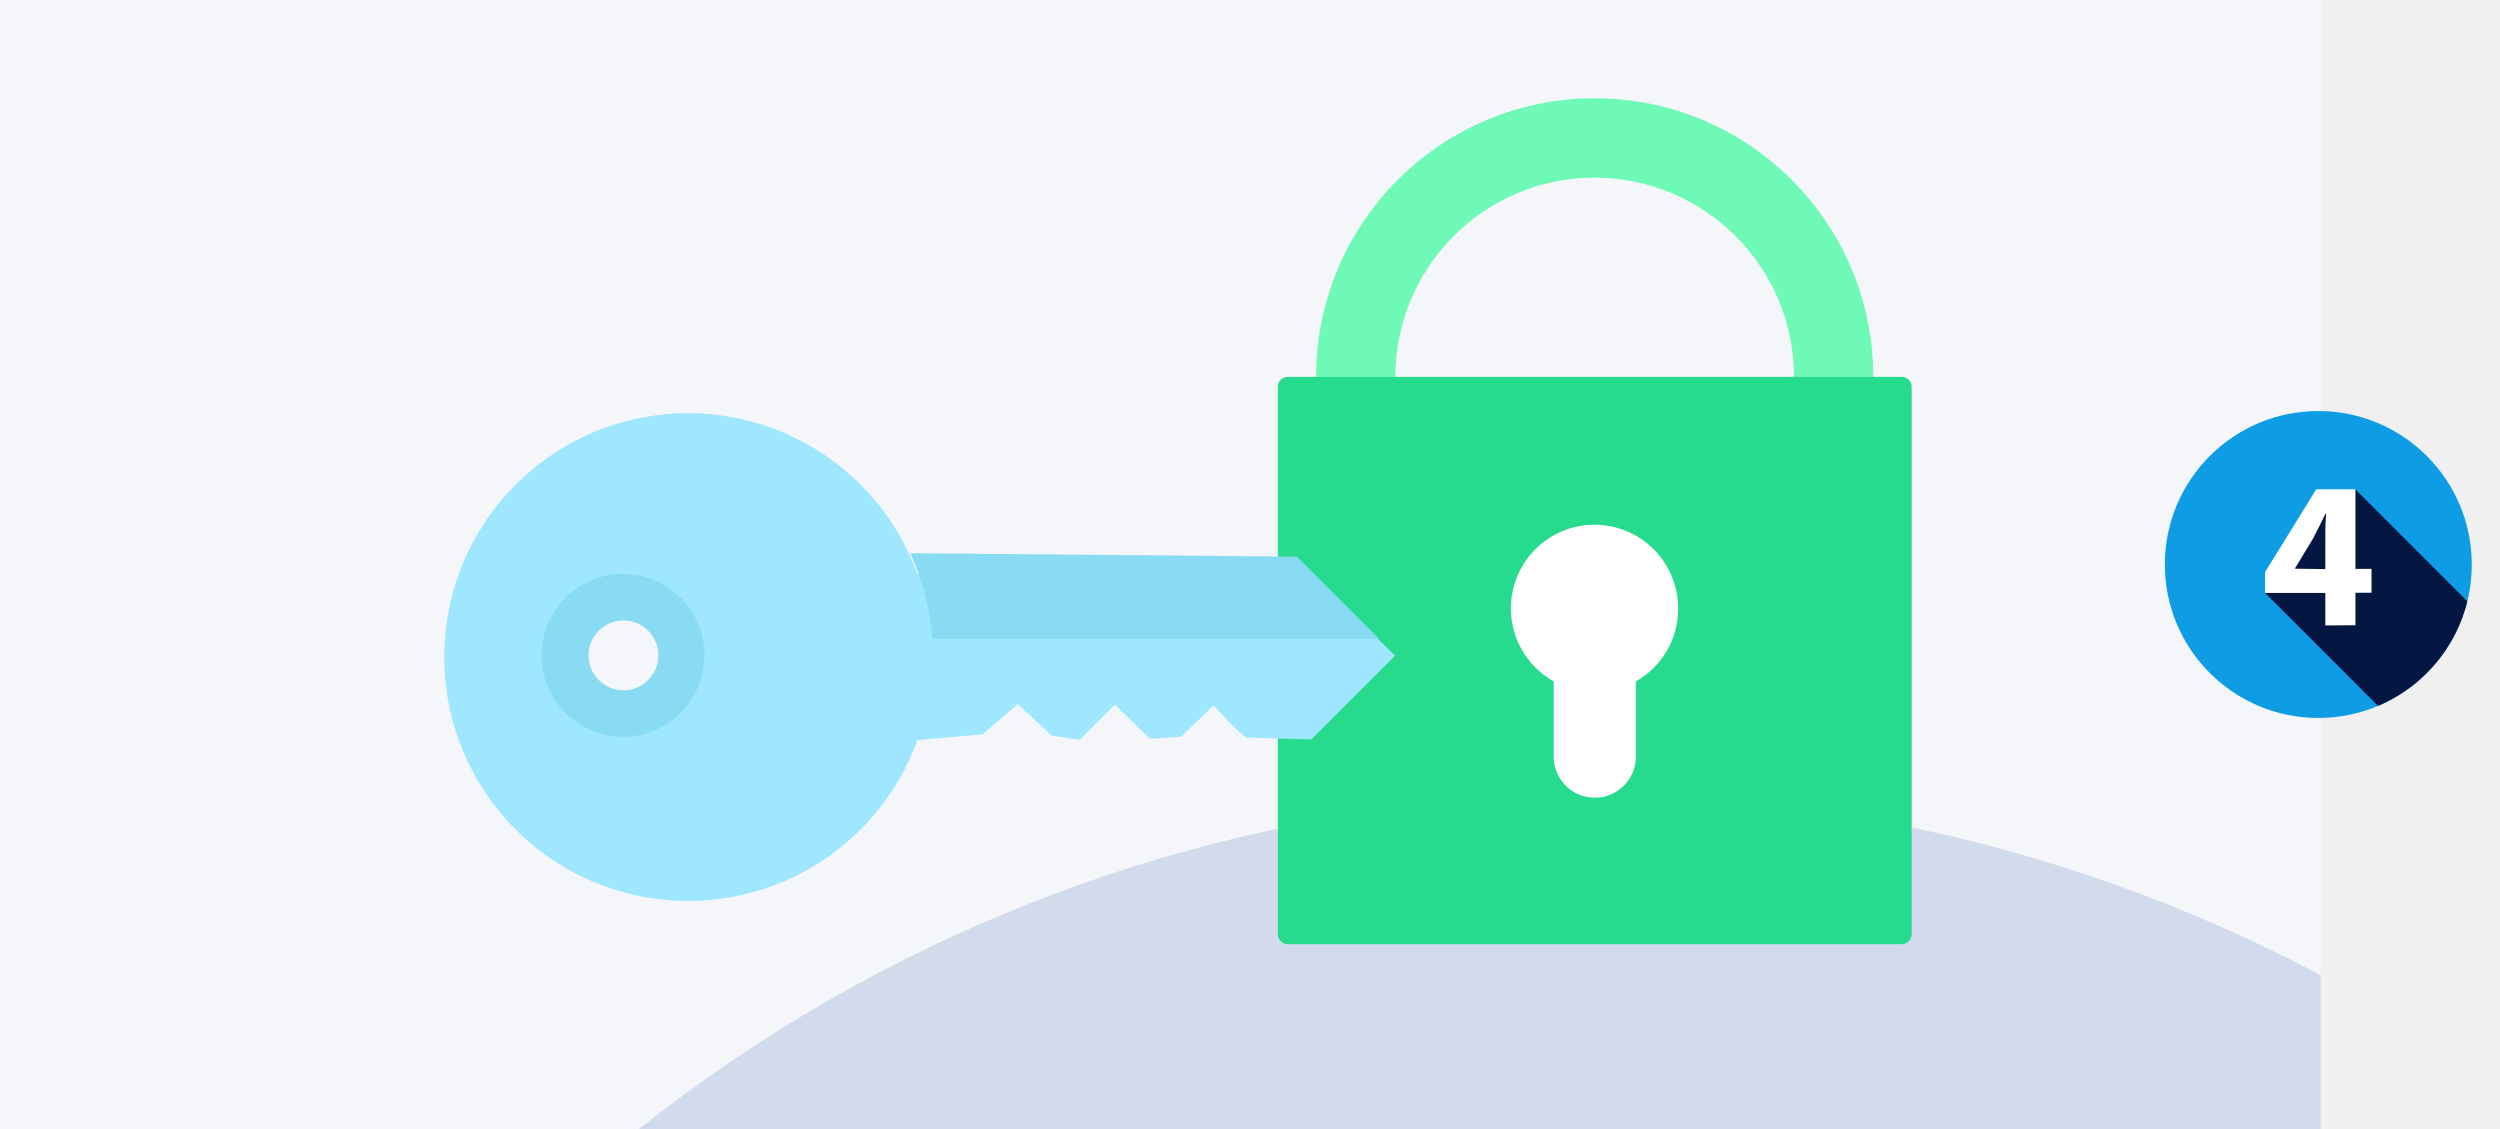
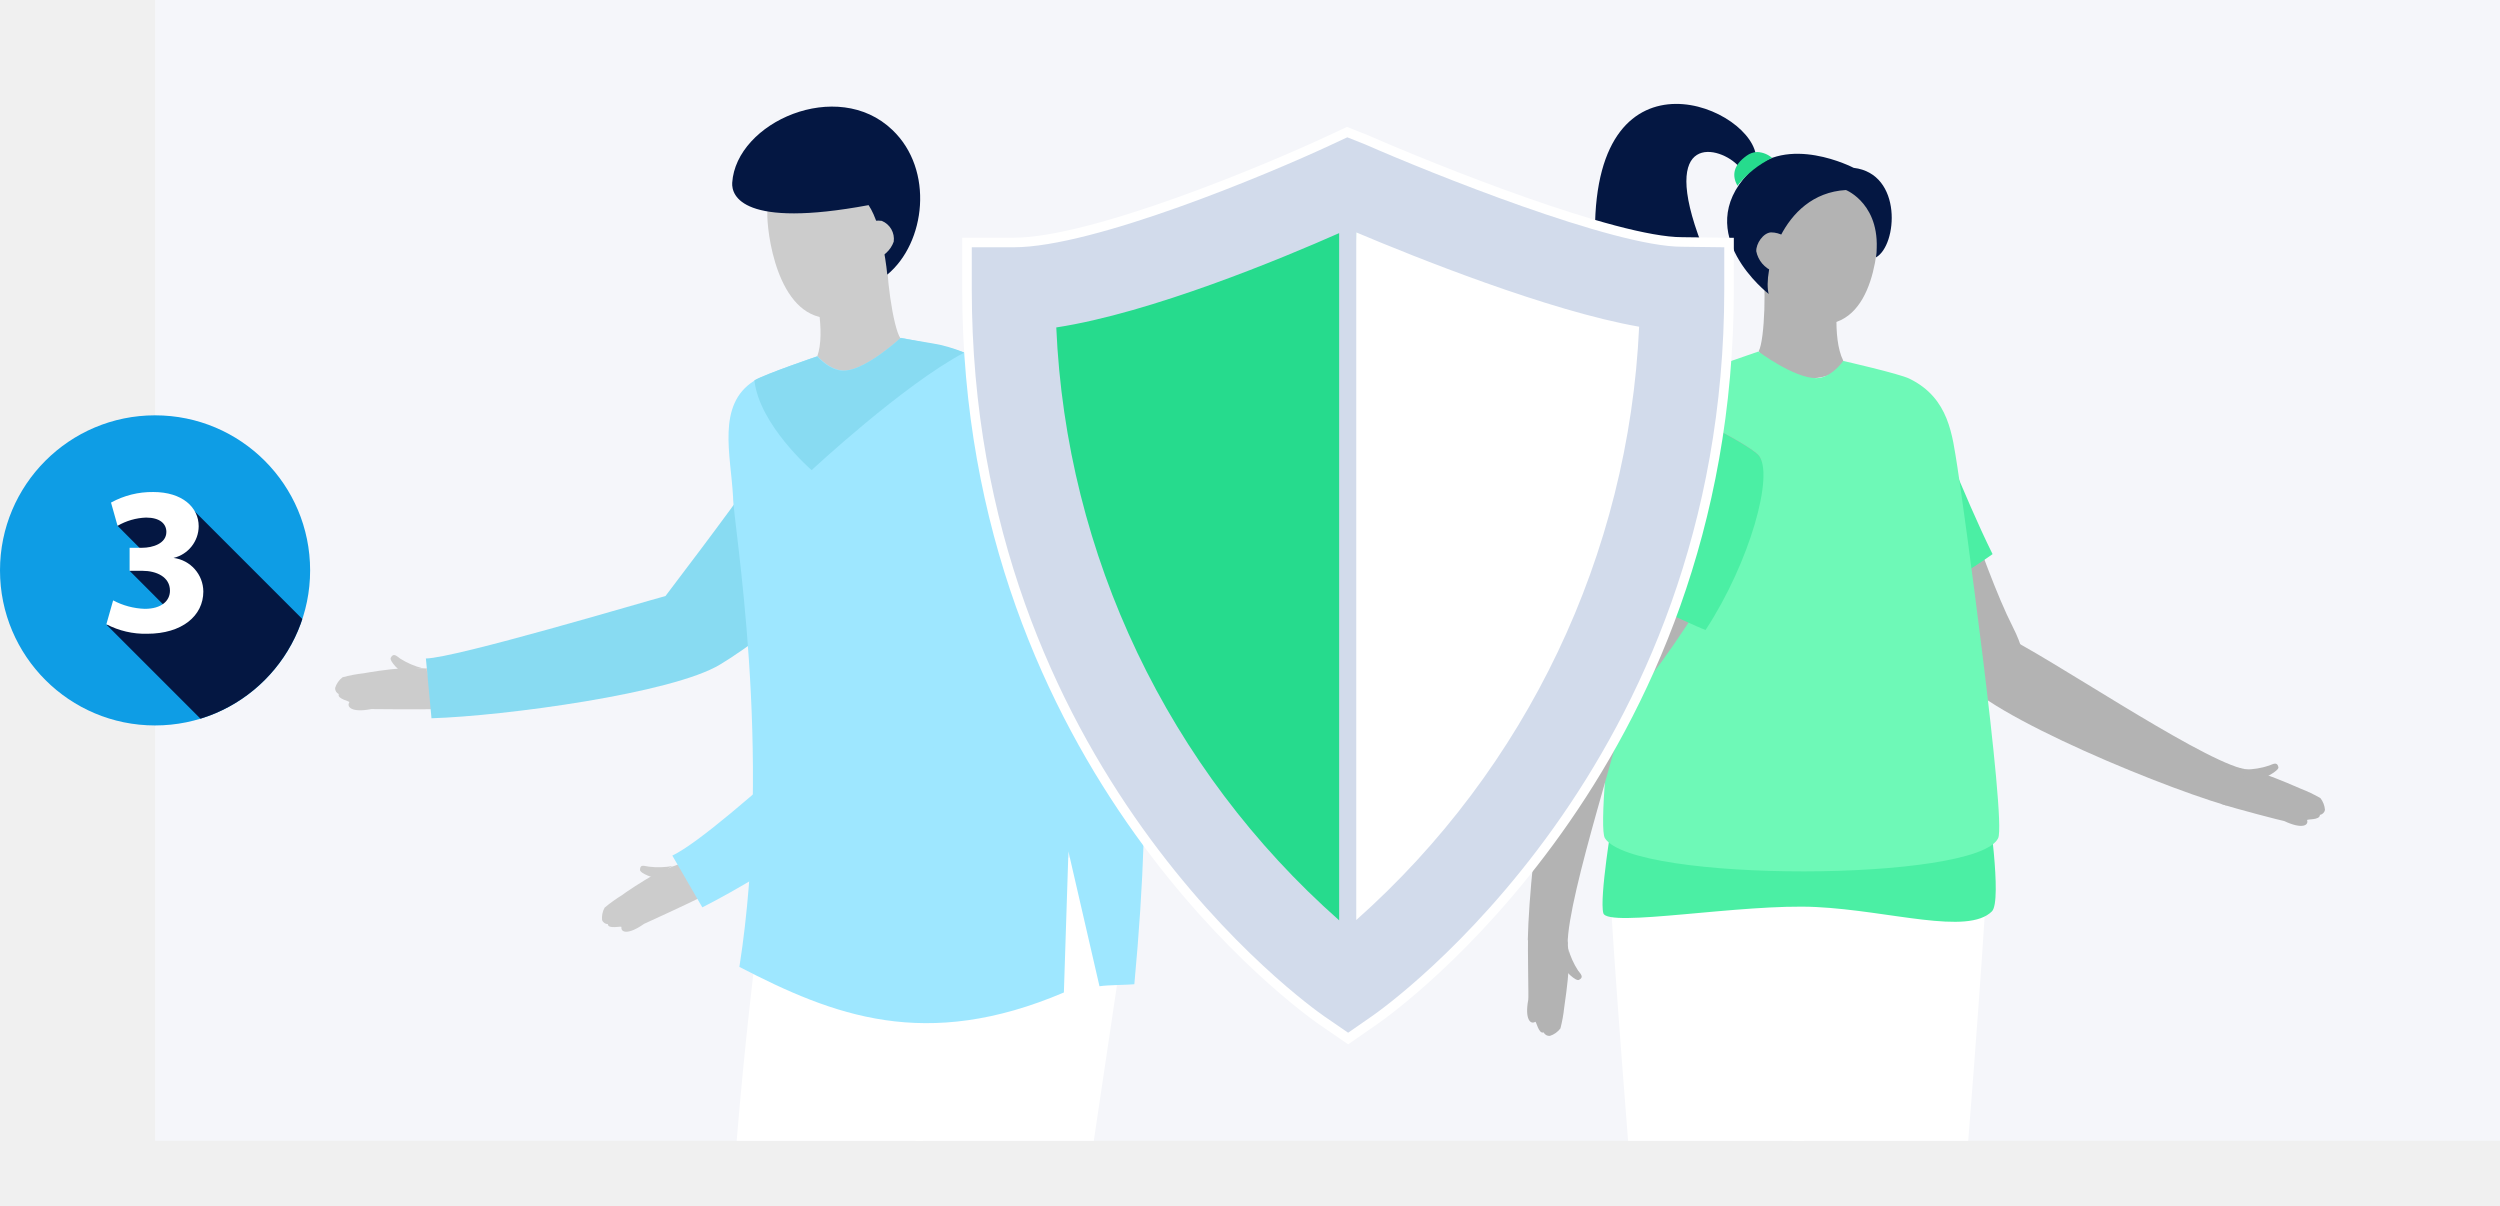
- <svg xmlns="http://www.w3.org/2000/svg" viewBox="0 0 239.15 108">
+ <svg xmlns="http://www.w3.org/2000/svg" viewBox="0 0 236.68 114.11">
  <defs>
-     <style>.cls-1{fill:none;}.cls-2{fill:#f5f6fa;}.cls-3{fill:#0e9de5;}.cls-4{clip-path:url(#clip-path);}.cls-5{fill:#041742;}.cls-6{fill:#fff;}.cls-7{clip-path:url(#clip-path-2);}.cls-8{fill:#d2dbeb;}.cls-9{fill:#6ef9b7;}.cls-10{fill:#26db8d;}.cls-11{fill:#9ee7ff;}.cls-12{fill:#88dbf2;}</style>
+     <style>.cls-1{fill:none;}.cls-2{fill:#f5f6fa;}.cls-3{clip-path:url(#clip-path);}.cls-4{fill:#b3b3b3;}.cls-5{fill:#4befa4;}.cls-6{fill:#fff;}.cls-7{fill:#041742;}.cls-8{fill:#6ef9b7;}.cls-9{fill:#26db8d;}.cls-10{fill:#ccc;}.cls-11{fill:#fcd2c5;}.cls-12{fill:#88dbf2;}.cls-13{fill:#9ee7ff;}.cls-14,.cls-15{fill:#d2dbeb;}.cls-14{stroke:#fff;stroke-miterlimit:10;stroke-width:1.81px;}.cls-16{fill:#0e9de5;}.cls-17{clip-path:url(#clip-path-2);}</style>
    <clipPath id="clip-path">
-       <circle class="cls-1" cx="221.77" cy="54" r="14.68" />
+       <rect class="cls-1" x="14.68" width="222" height="108" />
    </clipPath>
    <clipPath id="clip-path-2">
-       <rect class="cls-1" width="222" height="108" />
+       <circle class="cls-1" cx="14.68" cy="54" r="14.68" />
    </clipPath>
  </defs>
  <g id="Layer_2" data-name="Layer 2">
    <g id="content">
-       <rect class="cls-2" width="222" height="108" />
-       <circle class="cls-3" cx="221.77" cy="54" r="14.68" />
-       <g class="cls-4">
-         <polygon class="cls-5" points="216.68 56.73 230.41 70.46 239.15 60.65 225.32 46.82 221.77 47.86 216.68 56.73" />
+       <rect class="cls-2" x="14.68" width="222" height="108" />
+       <g class="cls-3">
+         <path class="cls-4" d="M214.49,73.34c1,.31,3.18,1.26,3.33,1.33a12.9,12.9,0,0,1,1.86.89,2.07,2.07,0,0,1,.43,1.12.6.6,0,0,1-.48.47c0,.52-1.25.37-1.21.5.16.5-.49.87-2.17.08-.1,0-4.61-1.16-6-1.63a19.64,19.64,0,0,1,1.71-3.4A18.79,18.79,0,0,1,214.49,73.34Z" />
+         <path class="cls-4" d="M181.72,37.06c2.14,3.56,5.86,16.45,8.83,22.28,3.63,7.15-2.66,7.13-4.46,5.32-4.73-4.77-15.46-20.1-13.25-22.81C173.8,40.68,181.33,36.42,181.72,37.06Z" />
+         <path class="cls-5" d="M181.72,37.06c1.51,2.51,4.09,9.68,6.92,15.4a48.47,48.47,0,0,1-6.19,3.74c-.78.39-3.1,1.64-3.9,2-4.42-6.16-7.19-14.5-5.71-16.31C173.8,40.68,181.33,36.42,181.72,37.06Z" />
+         <path class="cls-4" d="M188.76,59.93a2.73,2.73,0,0,1,.83.2c4.09,1.86,18,11.36,22.61,12.62a14.8,14.8,0,0,0-1.41,3.52c-7.48-2.22-25.48-9.84-25.47-12.95C185.33,60.46,187.35,59.78,188.76,59.93Z" />
+         <path class="cls-4" d="M214.81,72.48c.39-.14.77-.4.89.14.11.34-1.45,1.12-1.79,1.23-1.49.51-1.83-.36-1.35-1A7.18,7.18,0,0,0,214.81,72.48Z" />
+         <path class="cls-6" d="M170.46,113.69c.49-7.83.71-13.37,1.49-14V81.28c-7.06.46-17.31-.59-19.66-1.61-.2,1.44.86,16,2.24,33.43Q162.5,113.43,170.46,113.69Z" />
+         <path class="cls-6" d="M185.86,114.11c1.42-17.85,2.52-33,2.32-34.44-2.34,1-12.59,2.07-19.66,1.61V99.71c.78.61,1,6.14,1.49,14Q177.95,113.93,185.86,114.11Z" />
+         <path class="cls-5" d="M188.19,76s1.39,9.27.39,10.28c-2.29,2.29-9.62-.06-16.63-.41s-19.77,2-20.16.58.86-8.92.86-8.92Z" />
+         <path class="cls-4" d="M166.81,24.74c.52.33,5.8,2.78,7.24,2.46,0,.4-.65,4.72.45,6.94-.25,2.16-6.14,2.6-8-.89C167.08,32.18,167.24,26.68,166.81,24.74Z" />
+         <path class="cls-7" d="M151,21.88c0-18.2,15.26-11.63,15.26-6.85,0,1.18-.59,1.91-1.63.74-1.76-2-7.69-3.4-3.52,7.39,1.09,2.84,5.15,6.32-2.7,12.17-7.11,5.3-.83,6.68-1.08,8.91-.65,5.71-16.17-5.46-9-14.47C149.74,28,151,27.37,151,21.88Z" />
+         <path class="cls-4" d="M171.64,17.3c2.65-.37,5.28.06,6.05,2.54.28.89.48,9.07-3.78,10.62-1.8.65-5.56-2.24-5.86-4.37,0,0-.41-2.9-.42-2.93C167.24,20.33,168.78,17.71,171.64,17.3Z" />
+         <path class="cls-8" d="M160.61,35.28c1.48-.47,5.86-2,5.86-2s3.37,2.52,5.48,2.52c1.44,0,2.55-1.63,2.55-1.63s5.29,1.2,6.27,1.68c3.79,1.85,4.06,5.42,4.54,8.36s4.66,33.44,3.86,35.14c-2,4.16-34.55,4.23-37.23,0-1.05-1.66,3.09-33.64,3.1-35.11C155.06,40.25,156.17,36.69,160.61,35.28Z" />
+         <path class="cls-7" d="M175.49,15.89c4.66.55,4.15,7.35,2.11,8.48.64-5-2.84-6.38-2.84-6.38-6.24.36-7.87,8-7.31,9.84,0,0-7.4-5.68-1.92-11.43C169.17,12.58,175.49,15.89,175.49,15.89Z" />
+         <path class="cls-4" d="M167.66,22a2.46,2.46,0,0,1,1.22.33,33.12,33.12,0,0,1-1,3.37,2.6,2.6,0,0,1-1.61-1.91C166.24,23.06,166.92,22.05,167.66,22Z" />
+         <path class="cls-9" d="M165.36,14.74a1.78,1.78,0,0,1,1-.35,2.32,2.32,0,0,1,1.41.56,9.44,9.44,0,0,0-3.29,2.63C164,16.7,164,15.7,165.36,14.74Z" />
+         <path class="cls-4" d="M149.39,91.87c.24.33.6.63.11.89-.3.2-1.42-.91-1.51-1.26,0-.89.56-.86.47-1.71A7.45,7.45,0,0,0,149.39,91.87Z" />
+         <path class="cls-4" d="M144.68,88.41a19.86,19.86,0,0,1,3.73.74,21,21,0,0,1,.07,2.64c0,1-.37,3.4-.39,3.57a13.81,13.81,0,0,1-.36,2,2,2,0,0,1-1,.71.6.6,0,0,1-.59-.33c-.49.18-.69-1.1-.8-1-.44.28-1-.24-.66-2.07C144.74,94.55,144.6,89.9,144.68,88.41Z" />
+         <path class="cls-4" d="M157.39,38.7c.36-.66,8.07,3.25,9.08,4.38,2.34,2.61-7.68,18.41-12.19,23.39-1.72,1.89-8,2.2-4.69-5.11C152.28,55.4,155.4,42.36,157.39,38.7Z" />
+         <path class="cls-5" d="M166.47,43.08c1.56,1.74-.82,10.2-5,16.56-.81-.29-3.19-1.43-4-1.78a51.28,51.28,0,0,1-6.36-3.45c2.57-5.85,4.82-13.13,6.22-15.71C157.75,38,165.46,42,166.47,43.08Z" />
+         <path class="cls-4" d="M150.33,61c2.75-.75,3.95,1,4.19,2.4a3.16,3.16,0,0,1,0,.86c-.7,4.44-6.12,20.43-6.11,25.17a14.91,14.91,0,0,0-3.77-.42C144.8,81.21,147.32,61.83,150.33,61Z" />
+         <path class="cls-10" d="M37.9,62.36c-.34-.24-.64-.59-.9-.1-.19.31.93,1.41,1.28,1.49.89,0,.86-.57,1.7-.49A7.37,7.37,0,0,1,37.9,62.36Z" />
+         <path class="cls-10" d="M40.62,63.3a19.15,19.15,0,0,0-2.63,0c-1.06,0-3.4.41-3.56.44a13.23,13.23,0,0,0-2,.38,2,2,0,0,0-.7,1,.6.6,0,0,0,.34.59c-.17.48,1.11.67,1,.78-.28.45.25,1,2.08.64.11,0,4.75.05,6.24,0A18.21,18.21,0,0,0,40.62,63.3Z" />
+         <path class="cls-11" d="M66.29,56.85a2.77,2.77,0,0,0-.86,0c-4.43.75-20.34,6.39-25.08,6.44A14.77,14.77,0,0,1,40.82,67c7.79-.24,27.14-3,27.93-6C69.47,58.24,67.68,57.07,66.29,56.85Z" />
+         <path class="cls-11" d="M78.92,36.53c-3,2.9-9.86,14.41-14.21,19.3-5.33,6,.75,7.57,3,6.28,5.79-3.41,20.07-15.5,18.62-18.68C85.65,42.05,79.46,36,78.92,36.53Z" />
+         <path class="cls-12" d="M79.21,35.58a1.06,1.06,0,0,0-.94.28c-1.56,1.51-4.06,5.16-6.71,9S63.31,56,63,56.43c-1.87.49-19.93,5.88-22.68,5.91L40.85,68c6.86-.21,22.86-2.36,27.34-5.1,4.72-2.79,20.92-15.51,19-19.84C86.47,41.59,80.77,35.82,79.21,35.58Z" />
+         <path class="cls-6" d="M71.39,110.77q7.59-.08,15.16,0c2.1-7,3.88-11.91,4.67-12.42L92.92,80c-7.07-.2-17.18-2.19-19.42-3.43-.34,1.46-2.66,16.6-4,34.53A5.13,5.13,0,0,1,71.39,110.77Z" />
+         <path class="cls-6" d="M103.09,111.11c2.27-15.15,4.44-29.9,4.44-29.9-7.07.37-17.3-.83-19.63-1.89-.21,1.39-1.21,14.94-1.25,31.47Q94.87,110.88,103.09,111.11Z" />
+         <path class="cls-10" d="M77.07,26.77c0,.4,1.16,4.63.29,7,.48,2.12,6.39,1.93,7.89-1.74-.71-1-1.46-6.45-1.24-8.42C83.53,23.94,78.53,26.94,77.07,26.77Z" />
+         <path class="cls-10" d="M78.42,16.68c-2.68-.1-5.25.61-5.75,3.16-.19.91.48,9.07,4.89,10.16,1.86.46,5.29-2.82,5.36-5,0,0,.1-2.93.1-3C83.12,19.22,81.3,16.77,78.42,16.68Z" />
+         <path class="cls-13" d="M91.29,33.37c-1.45-.53-6-1.39-6-1.39s-3.08,2.87-5.17,3.09c-1.44.16-2.72-1.35-2.72-1.35s-5.12,1.75-6,2.33c-3.58,2.25-2.21,7-2,11C69.39,49.4,73.21,71,70,91.54c8.92,4.62,17.61,8,30.72,2.42l.43-13.35,2.94,12.76c.85-.13,2.63-.12,3.3-.19C111,54.59,104.33,38.14,91.29,33.37Z" />
+         <path class="cls-12" d="M85.25,32s-3.08,2.87-5.17,3.09c-1.44.16-2.72-1.35-2.72-1.35S72.57,35.36,71.42,36c.46,4.23,5.42,8.51,5.42,8.51s8.68-8.09,14.45-11.13a13.37,13.37,0,0,0-3-.87Z" />
+         <path class="cls-7" d="M84.48,12.3c-5.21-5-14.79-.72-15.16,5-.08,1.25,1,4.34,12.91,2.12C83.6,21.46,84,26,84,26,87.63,23,88.46,16.08,84.48,12.3Z" />
+         <path class="cls-10" d="M83.48,20.91a2.42,2.42,0,0,0-1.25.15c.06,1,.36,2.66.51,3.48a2.58,2.58,0,0,0,1.87-1.66A1.85,1.85,0,0,0,83.48,20.91Z" />
+         <path class="cls-10" d="M60.59,82.33c-.05.36,1.43.88,1.78.81.79-.41.55-.87,1.34-1.16a7.51,7.51,0,0,1-2.27.07C61,82,60.61,81.78,60.59,82.33Z" />
+         <path class="cls-10" d="M61.91,82.83c-.94.48-2.91,1.8-3,1.9a13.58,13.58,0,0,0-1.67,1.2A2,2,0,0,0,57,87.11a.6.6,0,0,0,.55.38c0,.51,1.29.15,1.28.27-.07.53.63.77,2.15-.3.09-.06,4.34-1.95,5.64-2.67a18.44,18.44,0,0,0-2.28-3A19.49,19.49,0,0,0,61.91,82.83Z" />
+         <path class="cls-13" d="M87.63,40.35a1.1,1.1,0,0,0-.74.65c-.78,2-1.51,6.4-2.28,11A118.14,118.14,0,0,1,82.1,64.55c-.15.53-.28,1-.37,1.53-1.49,1.23-3.45,3-5.51,4.79-4.49,4-10.09,8.94-12.57,10.13l2.84,4.9c6.13-3.08,19.73-11.77,22.65-16.15,3.1-4.51,12.43-22.88,8.82-26C96.75,42.74,89.14,39.91,87.63,40.35Z" />
      </g>
-       <path class="cls-6" d="M222.44,59.83V56.72h-5.76v-2l4.9-7.92h3.74v7.62h1.54v2.28h-1.54v3.11Zm0-5.39V51.56c0-.78,0-1.58.08-2.42h-.06c-.42.84-.78,1.6-1.22,2.42l-1.72,2.84,0,0Z" />
-       <g class="cls-7">
-         <path class="cls-8" d="M222,108V93.29A147.61,147.61,0,0,0,61.12,108Z" />
+       <path class="cls-14" d="M159.24,23.36c-6.49,0-23.88-7-30-9.69L127.55,13l-1.63.76c-5.75,2.68-22.35,9.65-29.95,9.65H92v4c0,45.22,32,67.85,33.36,68.8l2.27,1.56,2.26-1.57c1.37-.94,33.35-23.66,33.35-68.79v-4ZM100,31c9-1.38,21.4-6.55,26.78-8.93V87.13A79.48,79.48,0,0,1,100,31ZM128.4,87.1V22c5.44,2.3,18.23,7.44,26.78,8.93A80,80,0,0,1,128.4,87.1Z" />
+       <polygon class="cls-9" points="94.77 26.89 128.4 17.32 159.77 26.89 150.09 68.96 126.81 92.87 104.03 63.28 94.77 26.89" />
+       <polygon class="cls-6" points="128.4 19.95 157.46 27.94 153.04 57.18 127.78 92.87 128.4 19.95" />
+       <path class="cls-15" d="M159.24,23.36c-6.49,0-23.88-7-30-9.69L127.55,13l-1.63.76c-5.75,2.68-22.35,9.65-29.95,9.65H92v4c0,45.22,32,67.85,33.36,68.8l2.27,1.56,2.26-1.57c1.37-.94,33.35-23.66,33.35-68.79v-4ZM100,31c9-1.38,21.4-6.55,26.78-8.93V87.13A79.48,79.48,0,0,1,100,31ZM128.4,87.1V22c5.44,2.3,18.23,7.44,26.78,8.93A80,80,0,0,1,128.4,87.1Z" />
+       <circle class="cls-16" cx="14.68" cy="54" r="14.68" />
+       <g class="cls-17">
+         <polygon class="cls-7" points="18.46 48.44 29.6 59.58 21.89 70.88 20.38 69.44 10.09 59.15 16.25 58.03 12.27 54.04 14.41 53.07 11.13 49.78 11.46 47.91 14.68 47.43 18.46 48.44" />
      </g>
-       <path class="cls-9" d="M152.55,62.7A26.65,26.65,0,1,1,179.2,36.05,26.68,26.68,0,0,1,152.55,62.7Zm0-45.71a19.07,19.07,0,1,0,19.07,19.06A19.08,19.08,0,0,0,152.55,17Z" />
-       <rect class="cls-10" x="122.24" y="36.05" width="60.63" height="54.27" rx="0.95" />
-       <path class="cls-6" d="M160.53,58.28a8,8,0,1,0-11.9,6.9v7a3.93,3.93,0,1,0,7.85,0v-7A7.93,7.93,0,0,0,160.53,58.28Z" />
-       <path class="cls-11" d="M119.45,70.55c3.56.15,6,.18,6,.18l8-8-8-7.94-37.69.12a23.33,23.33,0,1,0,0,15.89L94,70.24l3.38-2.89s3.19,3,3.19,3l2.71.43s3.41-3.43,3.37-3.37h0L110,70.68l3-.21,3.1-3s2.71,3.09,3.28,3.11ZM63.54,58.74a5.57,5.57,0,1,1-7.86,0,5.55,5.55,0,0,1,7.86,0Z" />
-       <path class="cls-12" d="M54.08,68.19a7.79,7.79,0,1,0,0-11,7.79,7.79,0,0,0,0,11ZM62,60.33a3.34,3.34,0,1,1-4.72,0,3.34,3.34,0,0,1,4.72,0Z" />
-       <path class="cls-12" d="M131.93,61.11l-7.86-7.86-37-.33a23.59,23.59,0,0,1,2.1,8.19Z" />
+       <path class="cls-6" d="M10.71,56.84a6.88,6.88,0,0,0,3,.8c1.58,0,2.38-.76,2.38-1.72,0-1.3-1.28-1.88-2.6-1.88H12.27V51.86h1.18c1,0,2.3-.4,2.3-1.5,0-.78-.62-1.36-1.92-1.36a5.77,5.77,0,0,0-2.7.78l-.62-2.2a8.09,8.09,0,0,1,4-1c2.76,0,4.3,1.46,4.3,3.24a3.1,3.1,0,0,1-2.38,3v0a3.23,3.23,0,0,1,2.82,3.18c0,2.29-2,4-5.32,4a7.92,7.92,0,0,1-3.86-.9Z" />
    </g>
  </g>
</svg>
